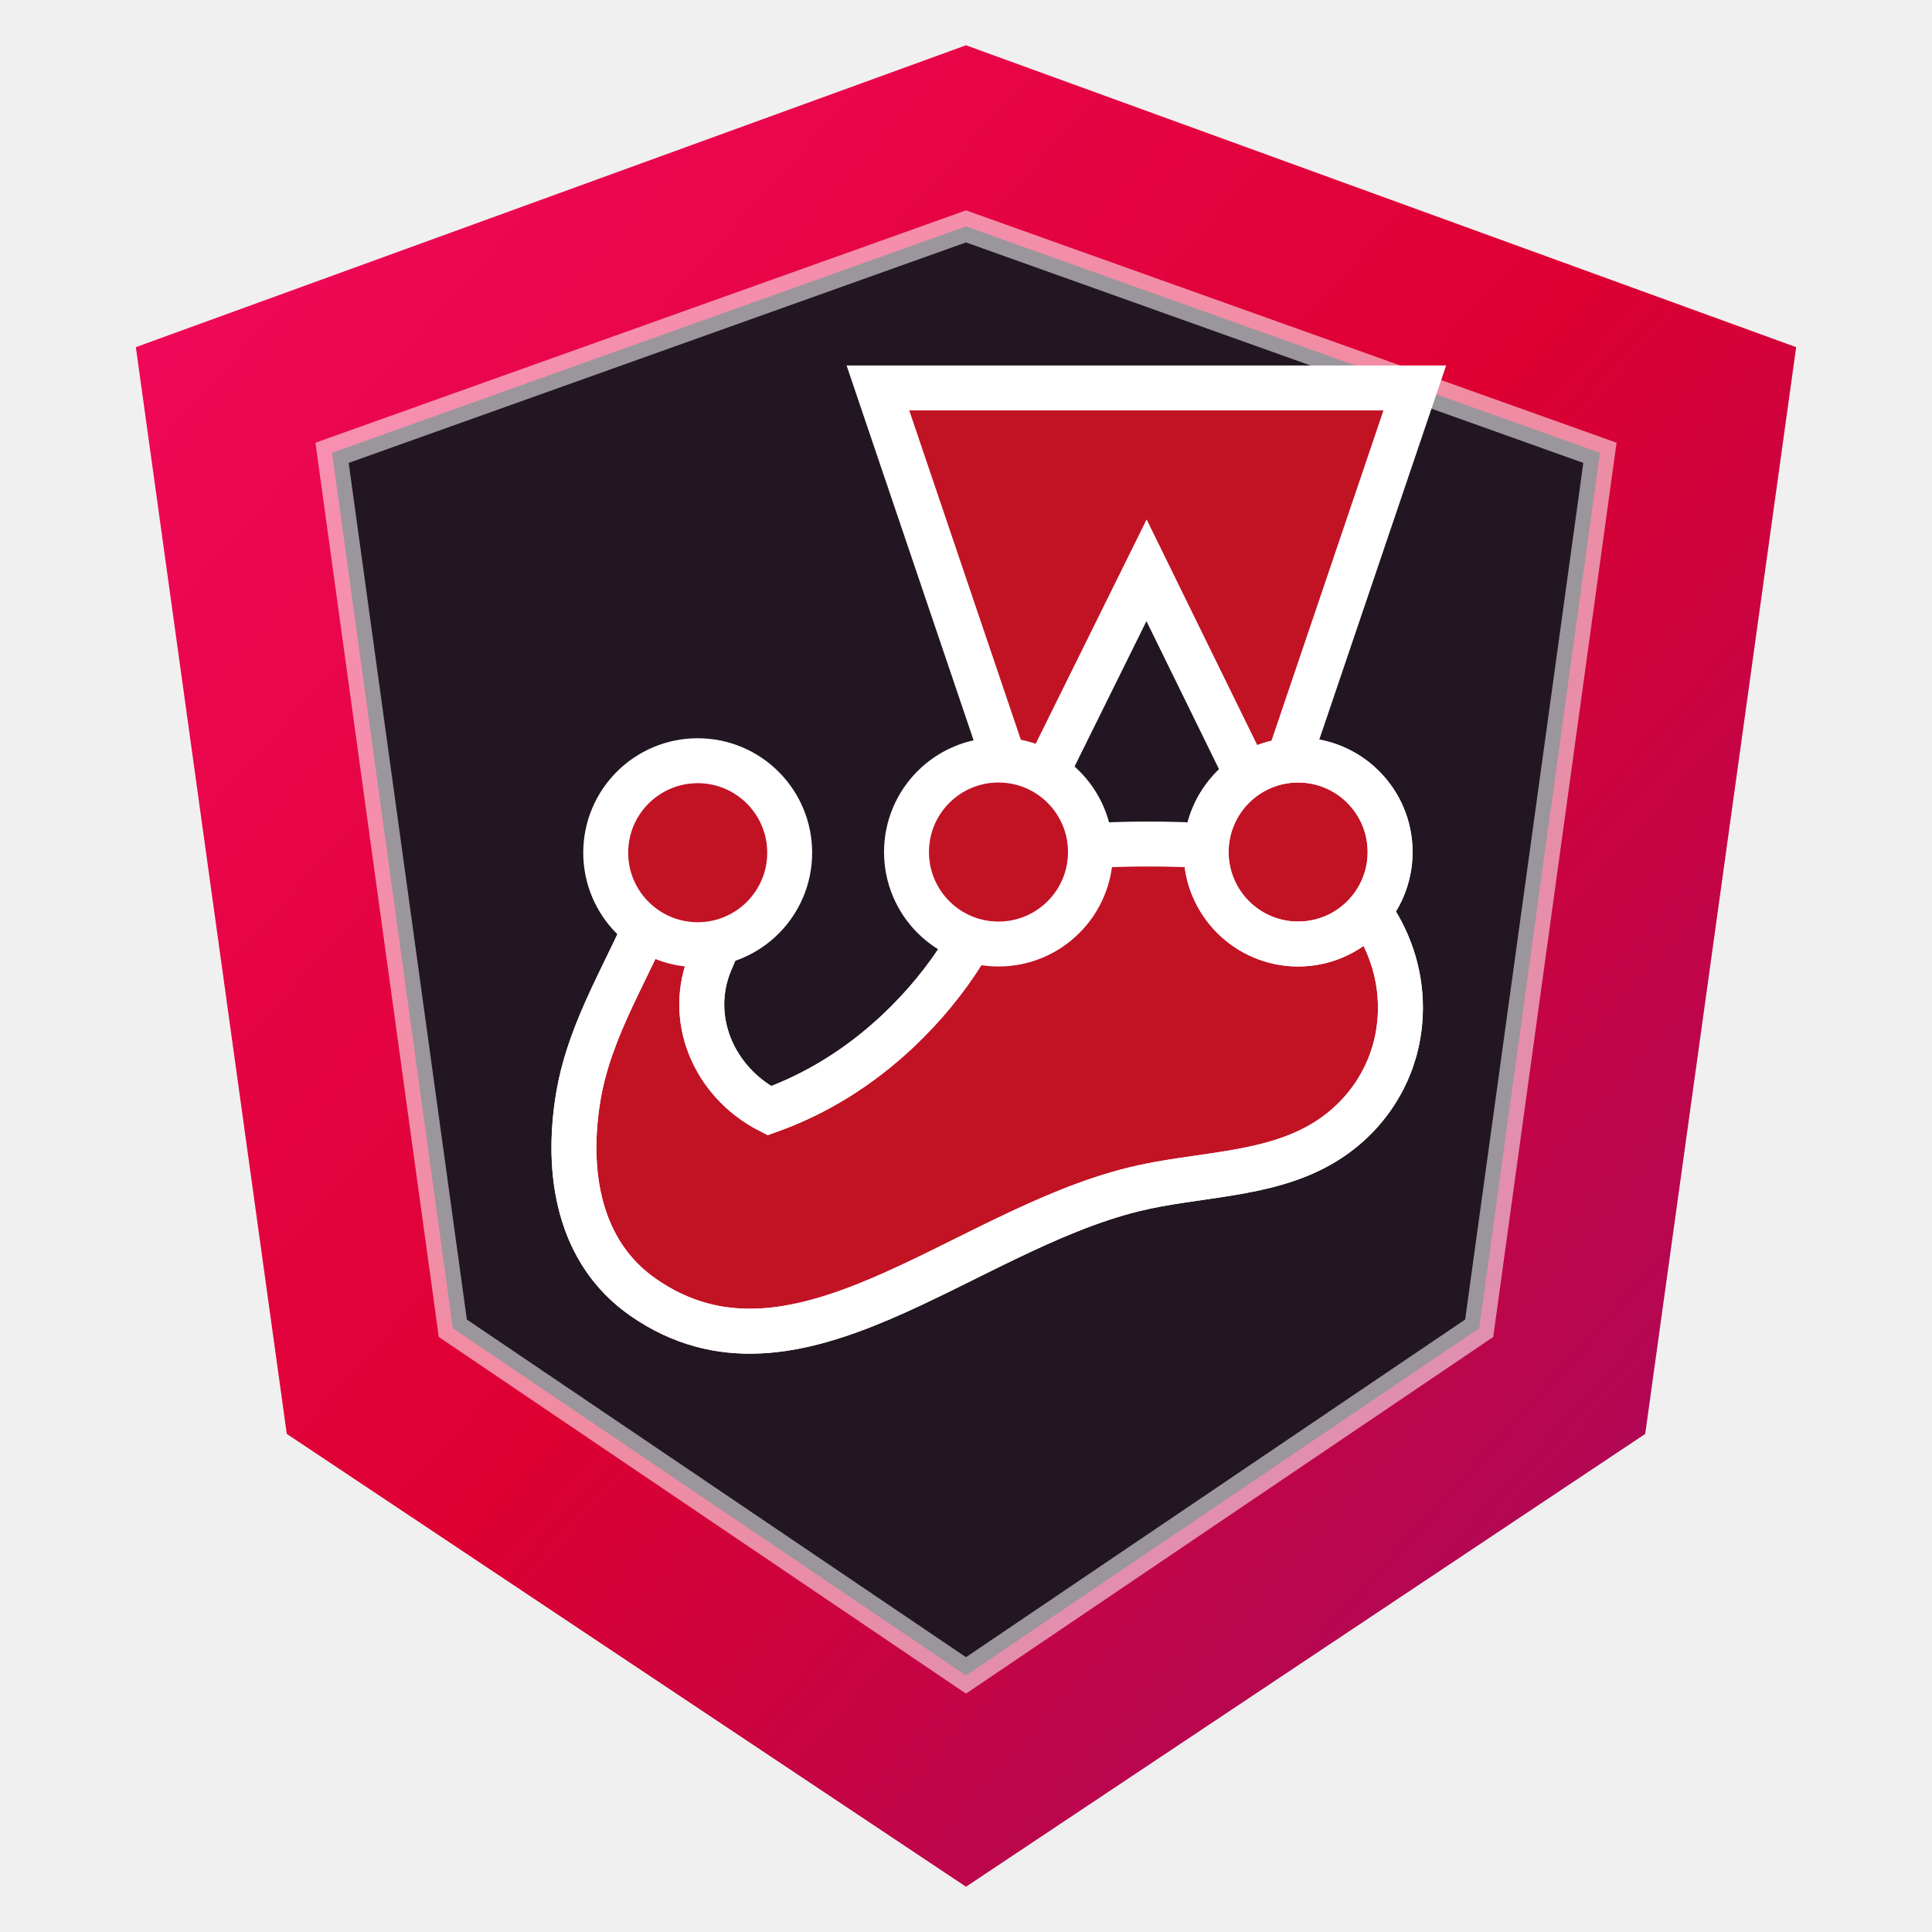
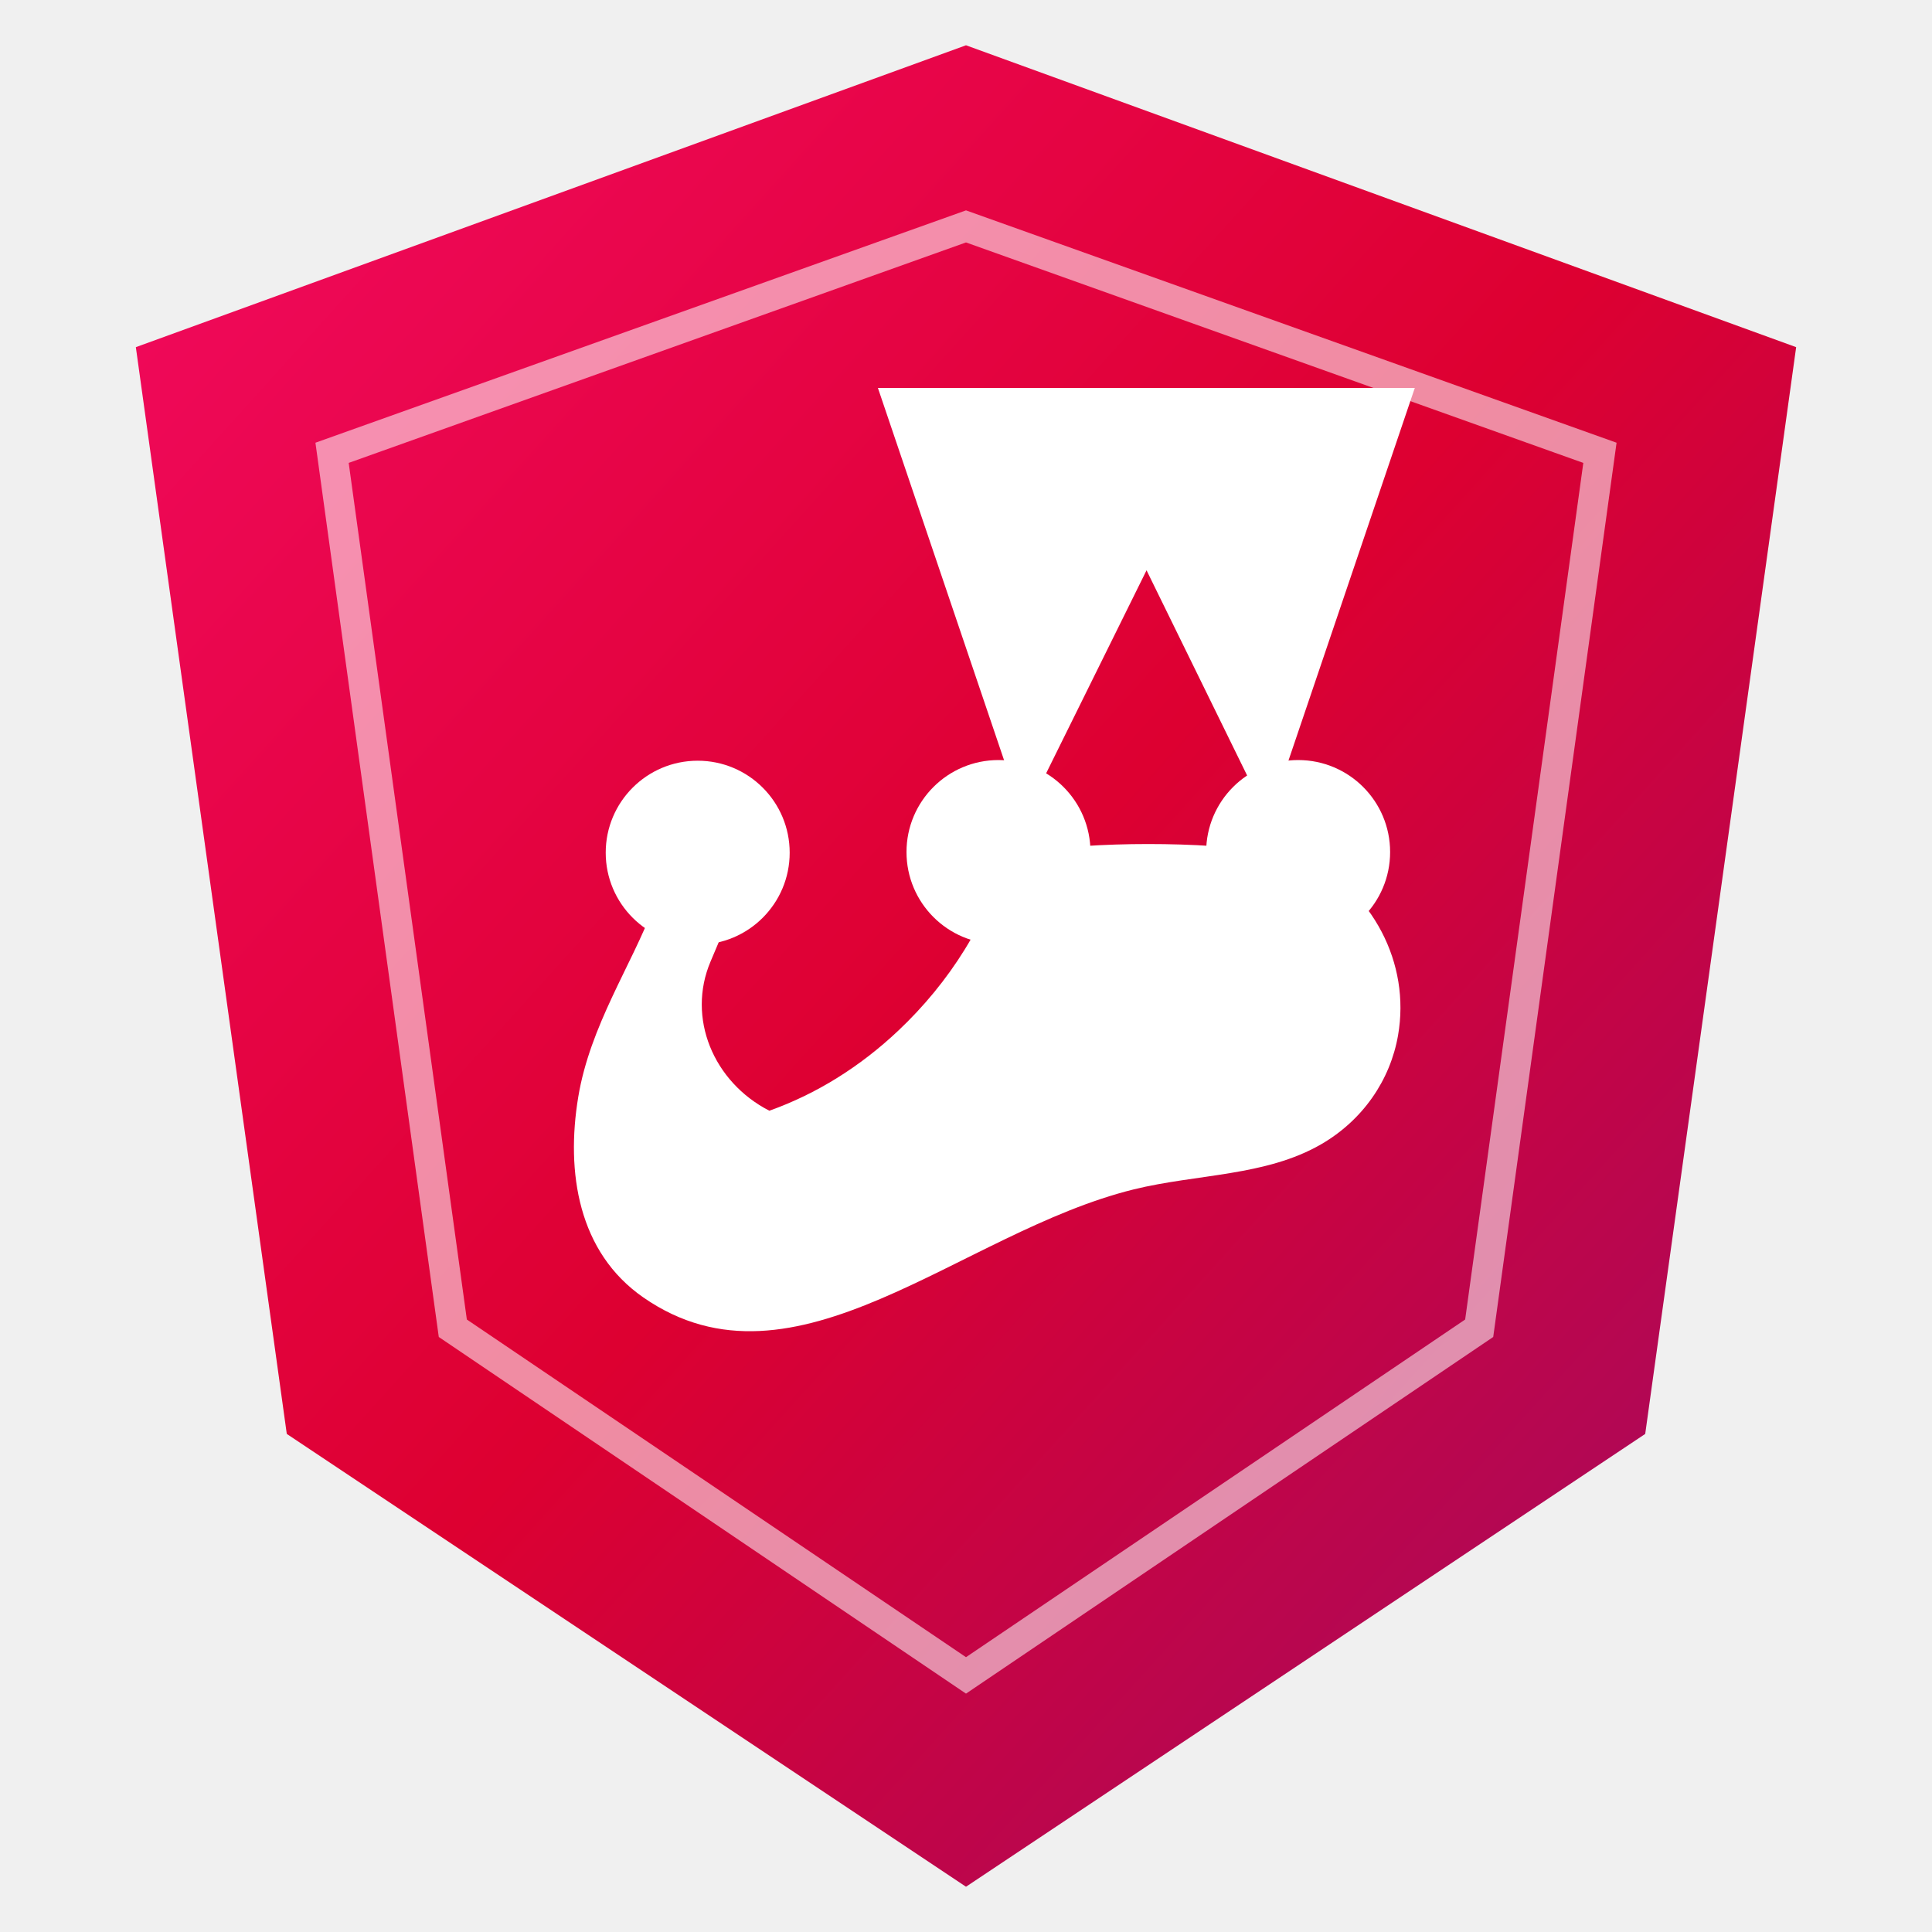
<svg xmlns="http://www.w3.org/2000/svg" viewBox="0 0 128 128" role="img" aria-labelledby="title desc">
  <defs>
    <linearGradient id="angular-shield" x1="0" y1="0" x2="1" y2="1">
      <stop offset="0" stop-color="#f20a5f" />
      <stop offset="0.5" stop-color="#dd0031" />
      <stop offset="1" stop-color="#9d0b65" />
    </linearGradient>
  </defs>
  <path d="M64 3 119 23 109 95 64 125 19 95 9 23Z" fill="url(#angular-shield)" />
-   <path d="M64 15 106 30 98 88 64 111 30 88 22 30Z" fill="#211622" />
  <path d="M64 15 106 30 98 88 64 111 30 88 22 30Z" fill="none" stroke="#fff" stroke-opacity=".55" stroke-width="2" />
  <svg x="32" y="22" width="64" height="72" viewBox="100 160 430 460" overflow="hidden">
-     <path fill="#c21325" stroke="#FFF" stroke-width="20" d="M 465.391 381.102 C 464.851 381.43 447.042 378.442 424.726 376.931 C 406.501 375.696 385.27 375.743 367.982 376.914 C 353.963 377.863 335.544 370.816 333.343 379.191 C 325.105 410.542 307.38 437.846 284.832 459.119 C 267.869 475.122 248.455 487.257 227.457 494.734 C 202.458 481.892 190.652 453.33 201.305 428.287 C 209.754 408.424 219.585 386.547 201.435 381.542 C 188.222 377.898 180.967 390.555 175.888 404.087 C 166.158 430.01 147.669 456.835 142.4 488.608 C 136.838 522.15 142.382 557.755 171.392 577.861 C 238.954 624.687 312.292 548.833 389.617 529.765 C 417.641 522.854 448.402 523.968 473.092 509.668 C 491.633 498.929 503.856 481.133 507.325 461.152 C 512.905 429.015 496.186 397.086 465.391 381.102 Z" />
-     <path fill="none" stroke="#FFF" stroke-width="20" d="M333.343,379.191c-8.238,31.351-25.963,58.655-48.511,79.928 c-16.963,16.003-36.377,28.138-57.376,35.615c-24.999-12.842-36.805-41.404-26.152-66.447c8.449-19.863,18.28-41.74,0.13-46.745 c-13.213-3.644-20.468,9.013-25.547,22.545c-9.73,25.923-28.219,52.748-33.488,84.521c-5.562,33.542-0.018,69.147,28.992,89.253 c67.562,46.826,140.9-29.028,218.226-48.096c28.024-6.911,58.785-5.797,83.475-20.097c18.541-10.739,30.764-28.535,34.233-48.515 c5.58-32.137-11.139-64.066-41.934-80.05" />
-     <polygon fill="#c21325" points="395.364 254.17 449.685 364.982 514.778 173 275.789 173 340.732 364.641" />
-     <polygon fill="none" stroke="#FFF" stroke-width="20" points="395.364 254.17 449.685 364.982 514.777 173 275.789 173 340.732 364.641" />
-     <circle cx="329.46" cy="379.583" r="40.945" fill="#c21325" />
-     <circle cx="329.46" cy="379.583" r="40.945" fill="none" stroke="#FFF" stroke-width="20" />
-     <circle cx="462.844" cy="379.583" r="40.945" fill="#c21325" stroke="#FFF" stroke-width="20" />
-     <circle cx="462.844" cy="379.583" r="40.945" fill="none" stroke="#FFF" stroke-width="20" />
-     <circle cx="195.571" cy="379.877" r="40.945" fill="#c21325" />
-     <circle cx="195.571" cy="379.877" r="40.945" fill="none" stroke="#FFF" stroke-width="20" />
+     <path fill="#fff" d="M 465.391 381.102 C 464.851 381.43 447.042 378.442 424.726 376.931 C 406.501 375.696 385.27 375.743 367.982 376.914 C 353.963 377.863 335.544 370.816 333.343 379.191 C 325.105 410.542 307.38 437.846 284.832 459.119 C 267.869 475.122 248.455 487.257 227.457 494.734 C 202.458 481.892 190.652 453.33 201.305 428.287 C 209.754 408.424 219.585 386.547 201.435 381.542 C 188.222 377.898 180.967 390.555 175.888 404.087 C 166.158 430.01 147.669 456.835 142.4 488.608 C 136.838 522.15 142.382 557.755 171.392 577.861 C 238.954 624.687 312.292 548.833 389.617 529.765 C 417.641 522.854 448.402 523.968 473.092 509.668 C 491.633 498.929 503.856 481.133 507.325 461.152 C 512.905 429.015 496.186 397.086 465.391 381.102 Z" />
+     <polygon fill="#fff" points="395.364 254.17 449.685 364.982 514.778 173 275.789 173 340.732 364.641" />
+     <circle cx="329.46" cy="379.583" r="40.945" fill="#fff" />
+     <circle cx="462.844" cy="379.583" r="40.945" fill="#fff" />
+     <circle cx="195.571" cy="379.877" r="40.945" fill="#fff" />
  </svg>
</svg>
